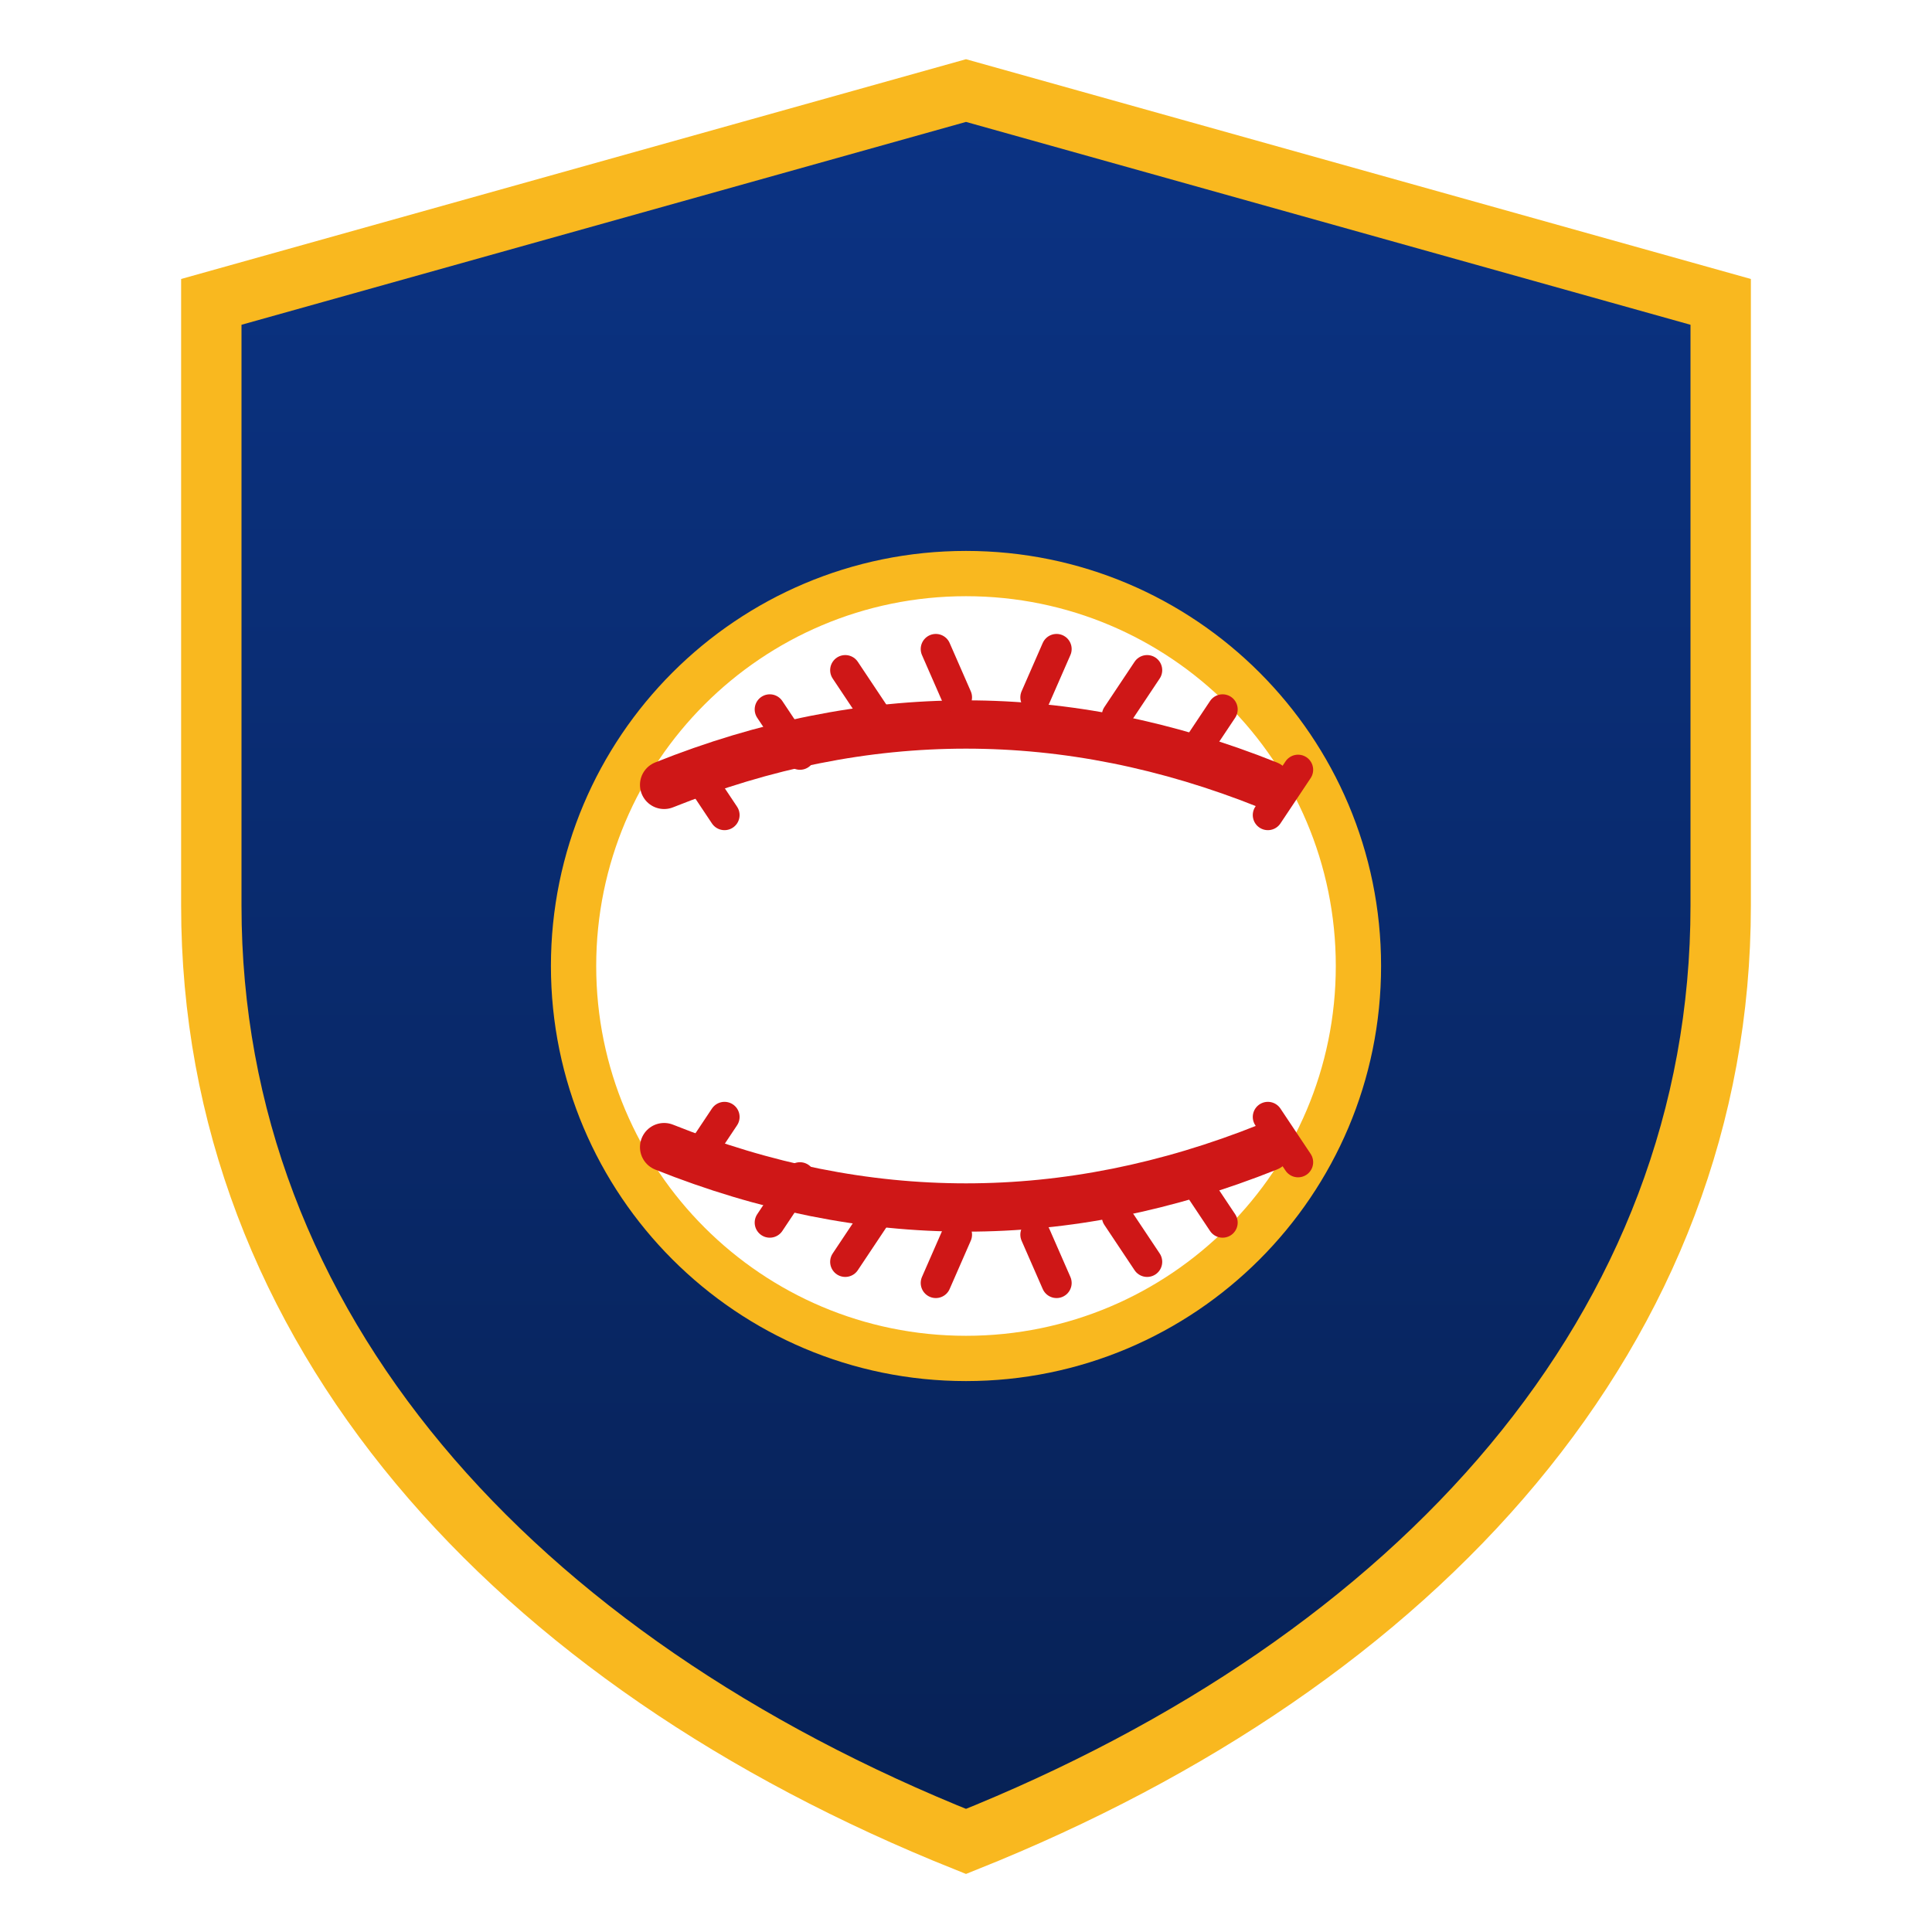
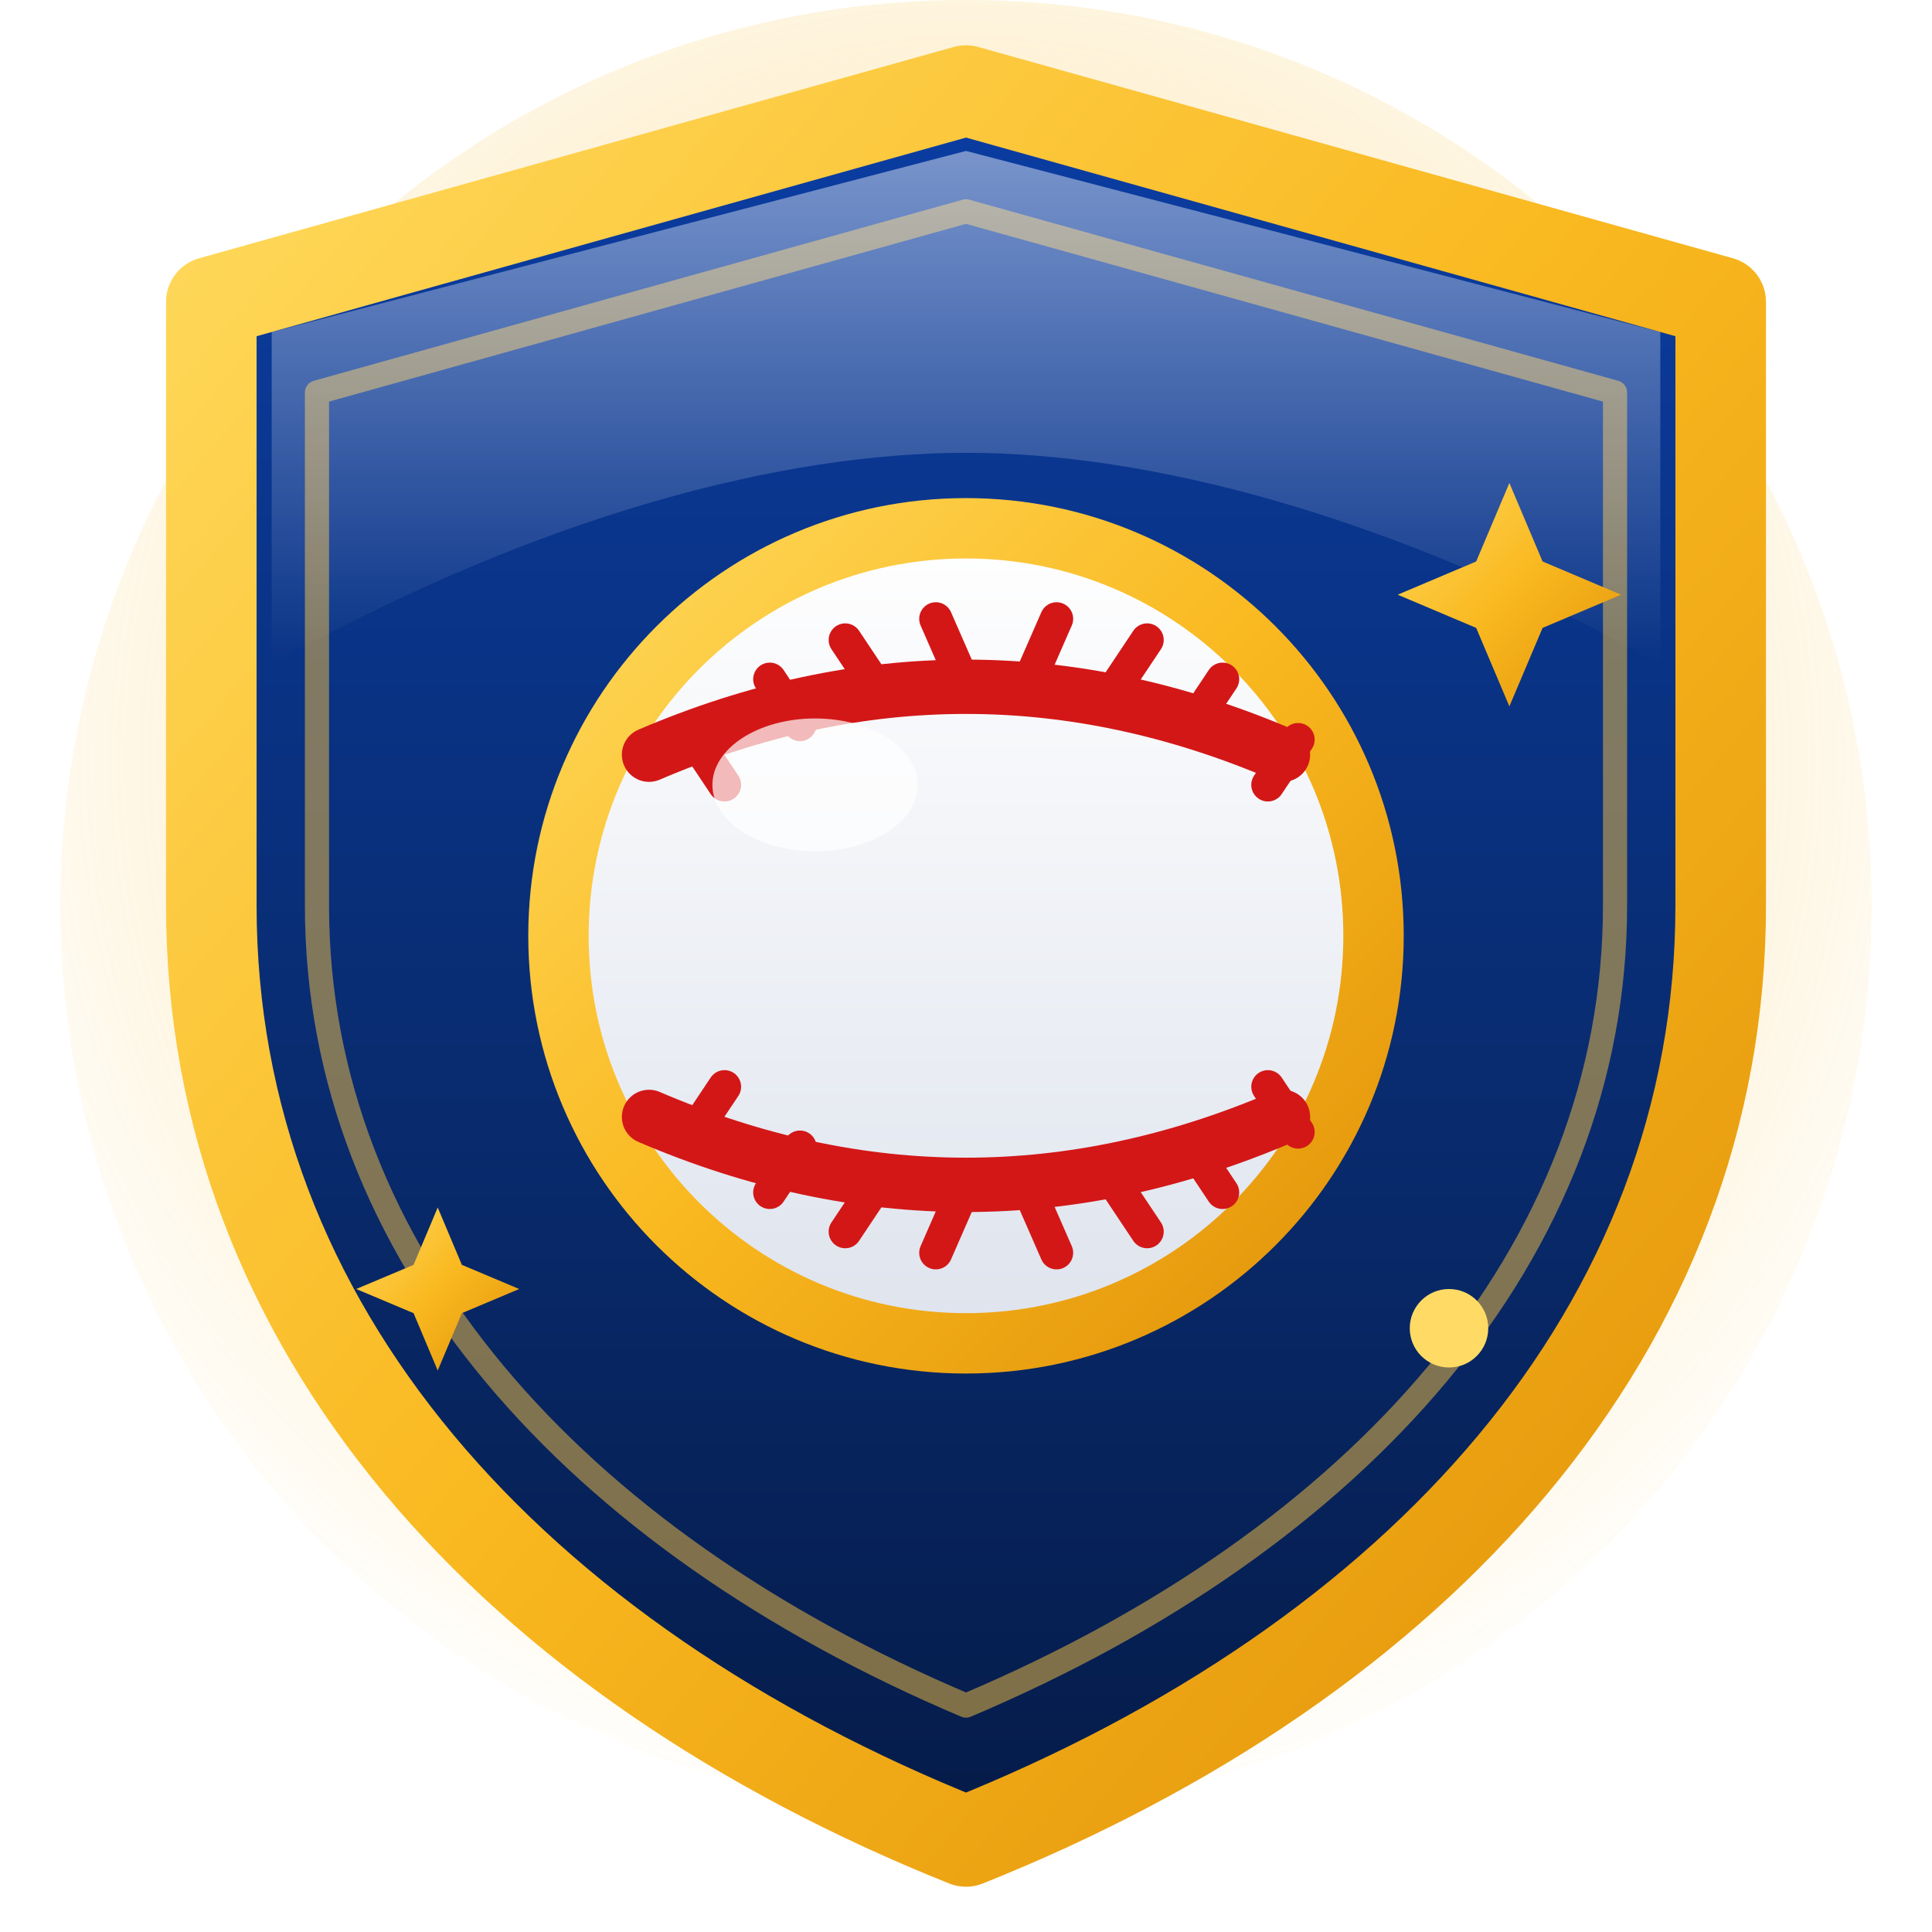
- <svg xmlns="http://www.w3.org/2000/svg" viewBox="0 0 64 64" fill="none" aria-label="Lineup Manager logo">
+ <svg xmlns="http://www.w3.org/2000/svg" viewBox="0 0 64 64" fill="none" aria-label="Lineup Lab logo">
  <defs>
    <linearGradient id="shieldGrad" x1="0" y1="0" x2="0" y2="1">
-       <stop offset="0%" stop-color="hsl(220, 85%, 28%)" />
-       <stop offset="100%" stop-color="hsl(220, 85%, 18%)" />
+       <stop offset="0%" stop-color="hsl(220, 88%, 34%)" />
+       <stop offset="55%" stop-color="hsl(220, 85%, 24%)" />
+       <stop offset="100%" stop-color="hsl(220, 88%, 15%)" />
+     </linearGradient>
+     <linearGradient id="goldGrad" x1="0" y1="0" x2="1" y2="1">
+       <stop offset="0%" stop-color="hsl(46, 100%, 68%)" />
+       <stop offset="50%" stop-color="hsl(42, 95%, 55%)" />
+       <stop offset="100%" stop-color="hsl(38, 92%, 46%)" />
+     </linearGradient>
+     <radialGradient id="glow" cx="50%" cy="42%" r="60%">
+       <stop offset="0%" stop-color="hsl(42, 95%, 60%)" stop-opacity="0.55" />
+       <stop offset="100%" stop-color="hsl(42, 95%, 60%)" stop-opacity="0" />
+     </radialGradient>
+     <linearGradient id="ballGrad" x1="0" y1="0" x2="0" y2="1">
+       <stop offset="0%" stop-color="hsl(0, 0%, 100%)" />
+       <stop offset="100%" stop-color="hsl(220, 30%, 90%)" />
+     </linearGradient>
+     <linearGradient id="gloss" x1="0" y1="0" x2="0" y2="1">
+       <stop offset="0%" stop-color="hsl(0, 0%, 100%)" stop-opacity="0.45" />
+       <stop offset="100%" stop-color="hsl(0, 0%, 100%)" stop-opacity="0" />
    </linearGradient>
  </defs>
-   <path d="M32 3 L57 10 V30 C57 44 47 55 32 61 C17 55 7 44 7 30 V10 Z" fill="url(#shieldGrad)" stroke="hsl(42, 95%, 55%)" stroke-width="2" />
-   <circle cx="32" cy="32" r="13" fill="hsl(0, 0%, 100%)" stroke="hsl(42, 95%, 55%)" stroke-width="1.5" />
-   <path d="M22 26 Q32 22 42 26" stroke="hsl(0, 80%, 45%)" stroke-width="1.6" fill="none" stroke-linecap="round" />
-   <path d="M22 38 Q32 42 42 38" stroke="hsl(0, 80%, 45%)" stroke-width="1.6" fill="none" stroke-linecap="round" />
-   <g stroke="hsl(0, 80%, 45%)" stroke-width="1" stroke-linecap="round">
-     <line x1="24" y1="27" x2="23" y2="25.5" />
-     <line x1="26.5" y1="25" x2="25.5" y2="23.5" />
-     <line x1="29" y1="23.7" x2="28" y2="22.2" />
-     <line x1="31.7" y1="23.1" x2="31" y2="21.5" />
-     <line x1="34.3" y1="23.1" x2="35" y2="21.5" />
-     <line x1="37" y1="23.7" x2="38" y2="22.2" />
-     <line x1="39.5" y1="25" x2="40.5" y2="23.5" />
-     <line x1="42" y1="27" x2="43" y2="25.5" />
-     <line x1="24" y1="37" x2="23" y2="38.5" />
-     <line x1="26.5" y1="39" x2="25.5" y2="40.5" />
-     <line x1="29" y1="40.3" x2="28" y2="41.8" />
-     <line x1="31.7" y1="40.9" x2="31" y2="42.5" />
-     <line x1="34.3" y1="40.9" x2="35" y2="42.5" />
-     <line x1="37" y1="40.3" x2="38" y2="41.8" />
-     <line x1="39.5" y1="39" x2="40.5" y2="40.5" />
-     <line x1="42" y1="37" x2="43" y2="38.5" />
+   <circle cx="32" cy="30" r="30" fill="url(#glow)" />
+   <path d="M32 3 L57 10 V30 C57 44 47 55 32 61 C17 55 7 44 7 30 V10 Z" fill="url(#shieldGrad)" stroke="url(#goldGrad)" stroke-width="3" stroke-linejoin="round" />
+   <path d="M32 7 L53.5 13 V30 C53.5 41.5 45 51 32 56.5 C19 51 10.5 41.5 10.5 30 V13 Z" fill="none" stroke="hsl(42, 95%, 62%)" stroke-width="0.8" stroke-opacity="0.5" stroke-linejoin="round" />
+   <path d="M32 5 L55 11 V22 C46 17 38 15 32 15 C26 15 18 17 9 22 V11 Z" fill="url(#gloss)" />
+   <circle cx="32" cy="31" r="13.5" fill="url(#ballGrad)" stroke="url(#goldGrad)" stroke-width="2" />
+   <path d="M21.5 25 Q32 20.5 42.5 25" stroke="hsl(0, 80%, 46%)" stroke-width="1.8" fill="none" stroke-linecap="round" />
+   <path d="M21.5 37 Q32 41.5 42.5 37" stroke="hsl(0, 80%, 46%)" stroke-width="1.8" fill="none" stroke-linecap="round" />
+   <g stroke="hsl(0, 80%, 46%)" stroke-width="1.1" stroke-linecap="round">
+     <line x1="24" y1="26" x2="23" y2="24.5" />
+     <line x1="26.5" y1="24" x2="25.5" y2="22.5" />
+     <line x1="29" y1="22.7" x2="28" y2="21.2" />
+     <line x1="31.7" y1="22.1" x2="31" y2="20.5" />
+     <line x1="34.3" y1="22.1" x2="35" y2="20.5" />
+     <line x1="37" y1="22.7" x2="38" y2="21.2" />
+     <line x1="39.5" y1="24" x2="40.5" y2="22.5" />
+     <line x1="42" y1="26" x2="43" y2="24.5" />
+     <line x1="24" y1="36" x2="23" y2="37.5" />
+     <line x1="26.5" y1="38" x2="25.5" y2="39.5" />
+     <line x1="29" y1="39.3" x2="28" y2="40.8" />
+     <line x1="31.7" y1="39.9" x2="31" y2="41.5" />
+     <line x1="34.3" y1="39.9" x2="35" y2="41.5" />
+     <line x1="37" y1="39.3" x2="38" y2="40.8" />
+     <line x1="39.5" y1="38" x2="40.5" y2="39.5" />
+     <line x1="42" y1="36" x2="43" y2="37.5" />
  </g>
+   <ellipse cx="27" cy="26" rx="3.4" ry="2.2" fill="hsl(0,0%,100%)" opacity="0.7" />
+   <g fill="url(#goldGrad)">
+     <path d="M50 16 l1.1 2.6 2.6 1.1 -2.6 1.1 -1.1 2.6 -1.1 -2.6 -2.6 -1.1 2.6 -1.1 Z" />
+     <path d="M14.5 40 l0.8 1.9 1.9 0.8 -1.9 0.8 -0.8 1.9 -0.8 -1.9 -1.9 -0.8 1.9 -0.8 Z" />
+   </g>
+   <circle cx="48" cy="44" r="1.3" fill="hsl(46,100%,70%)" />
</svg>
